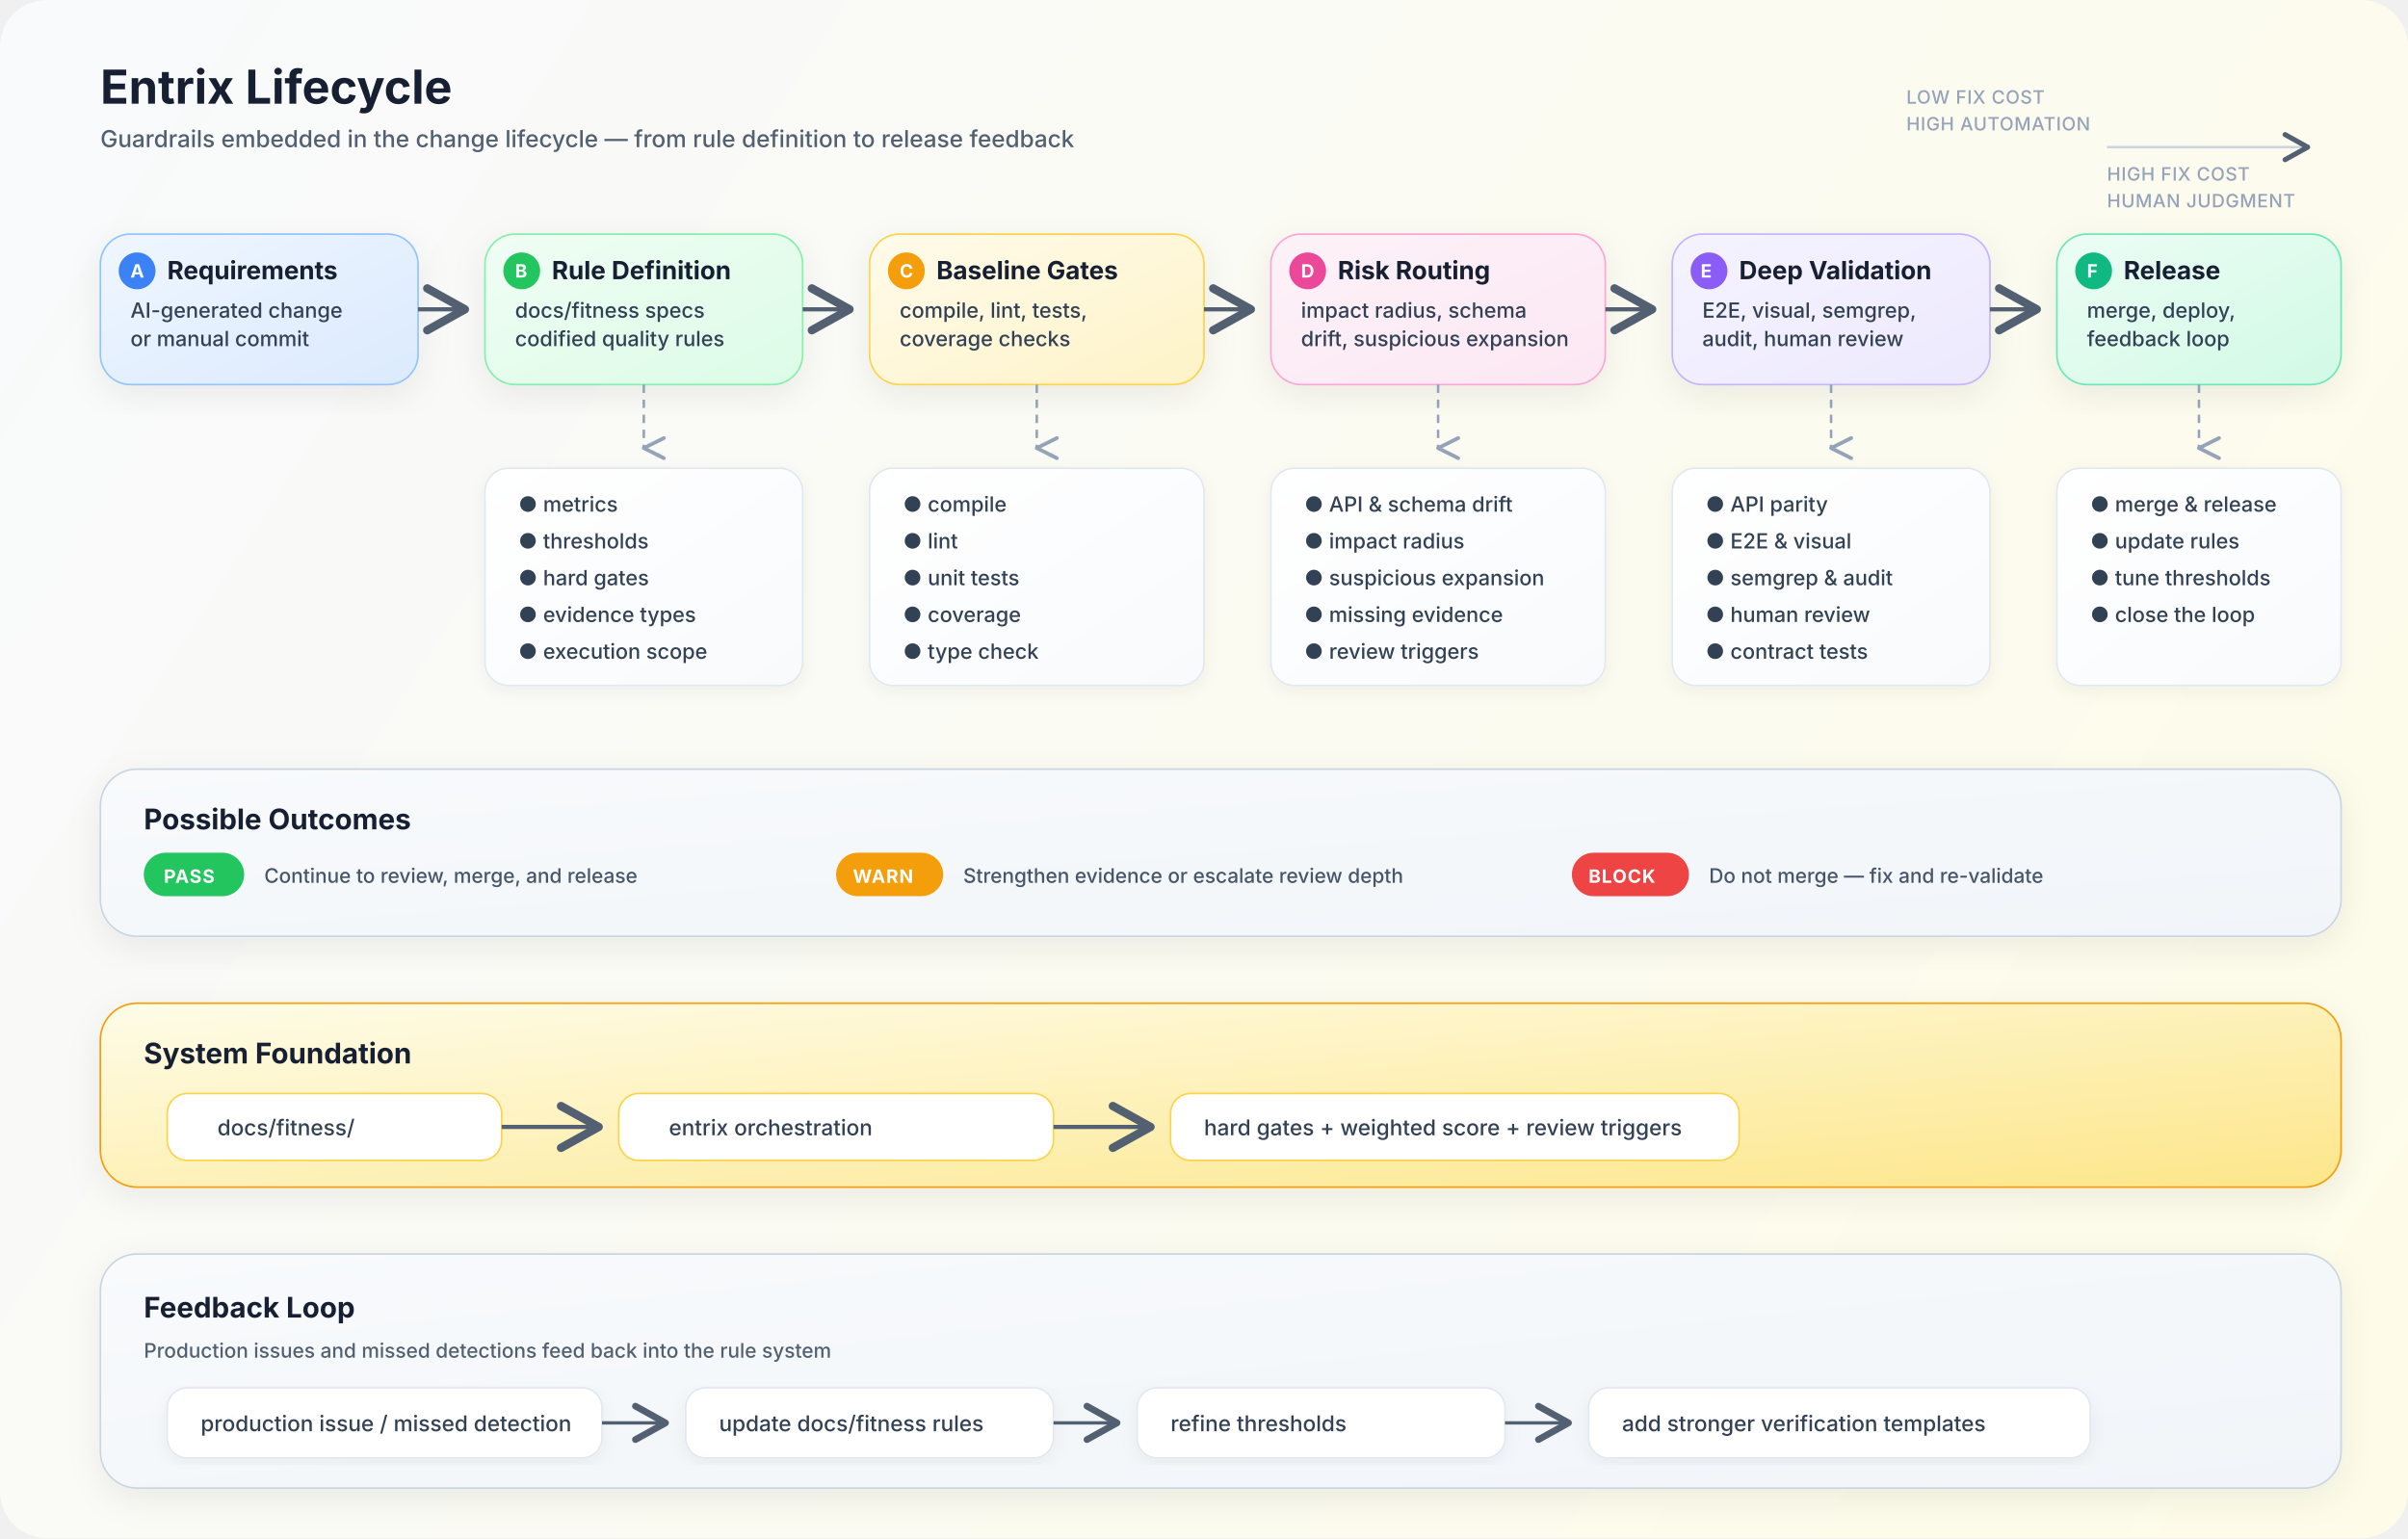
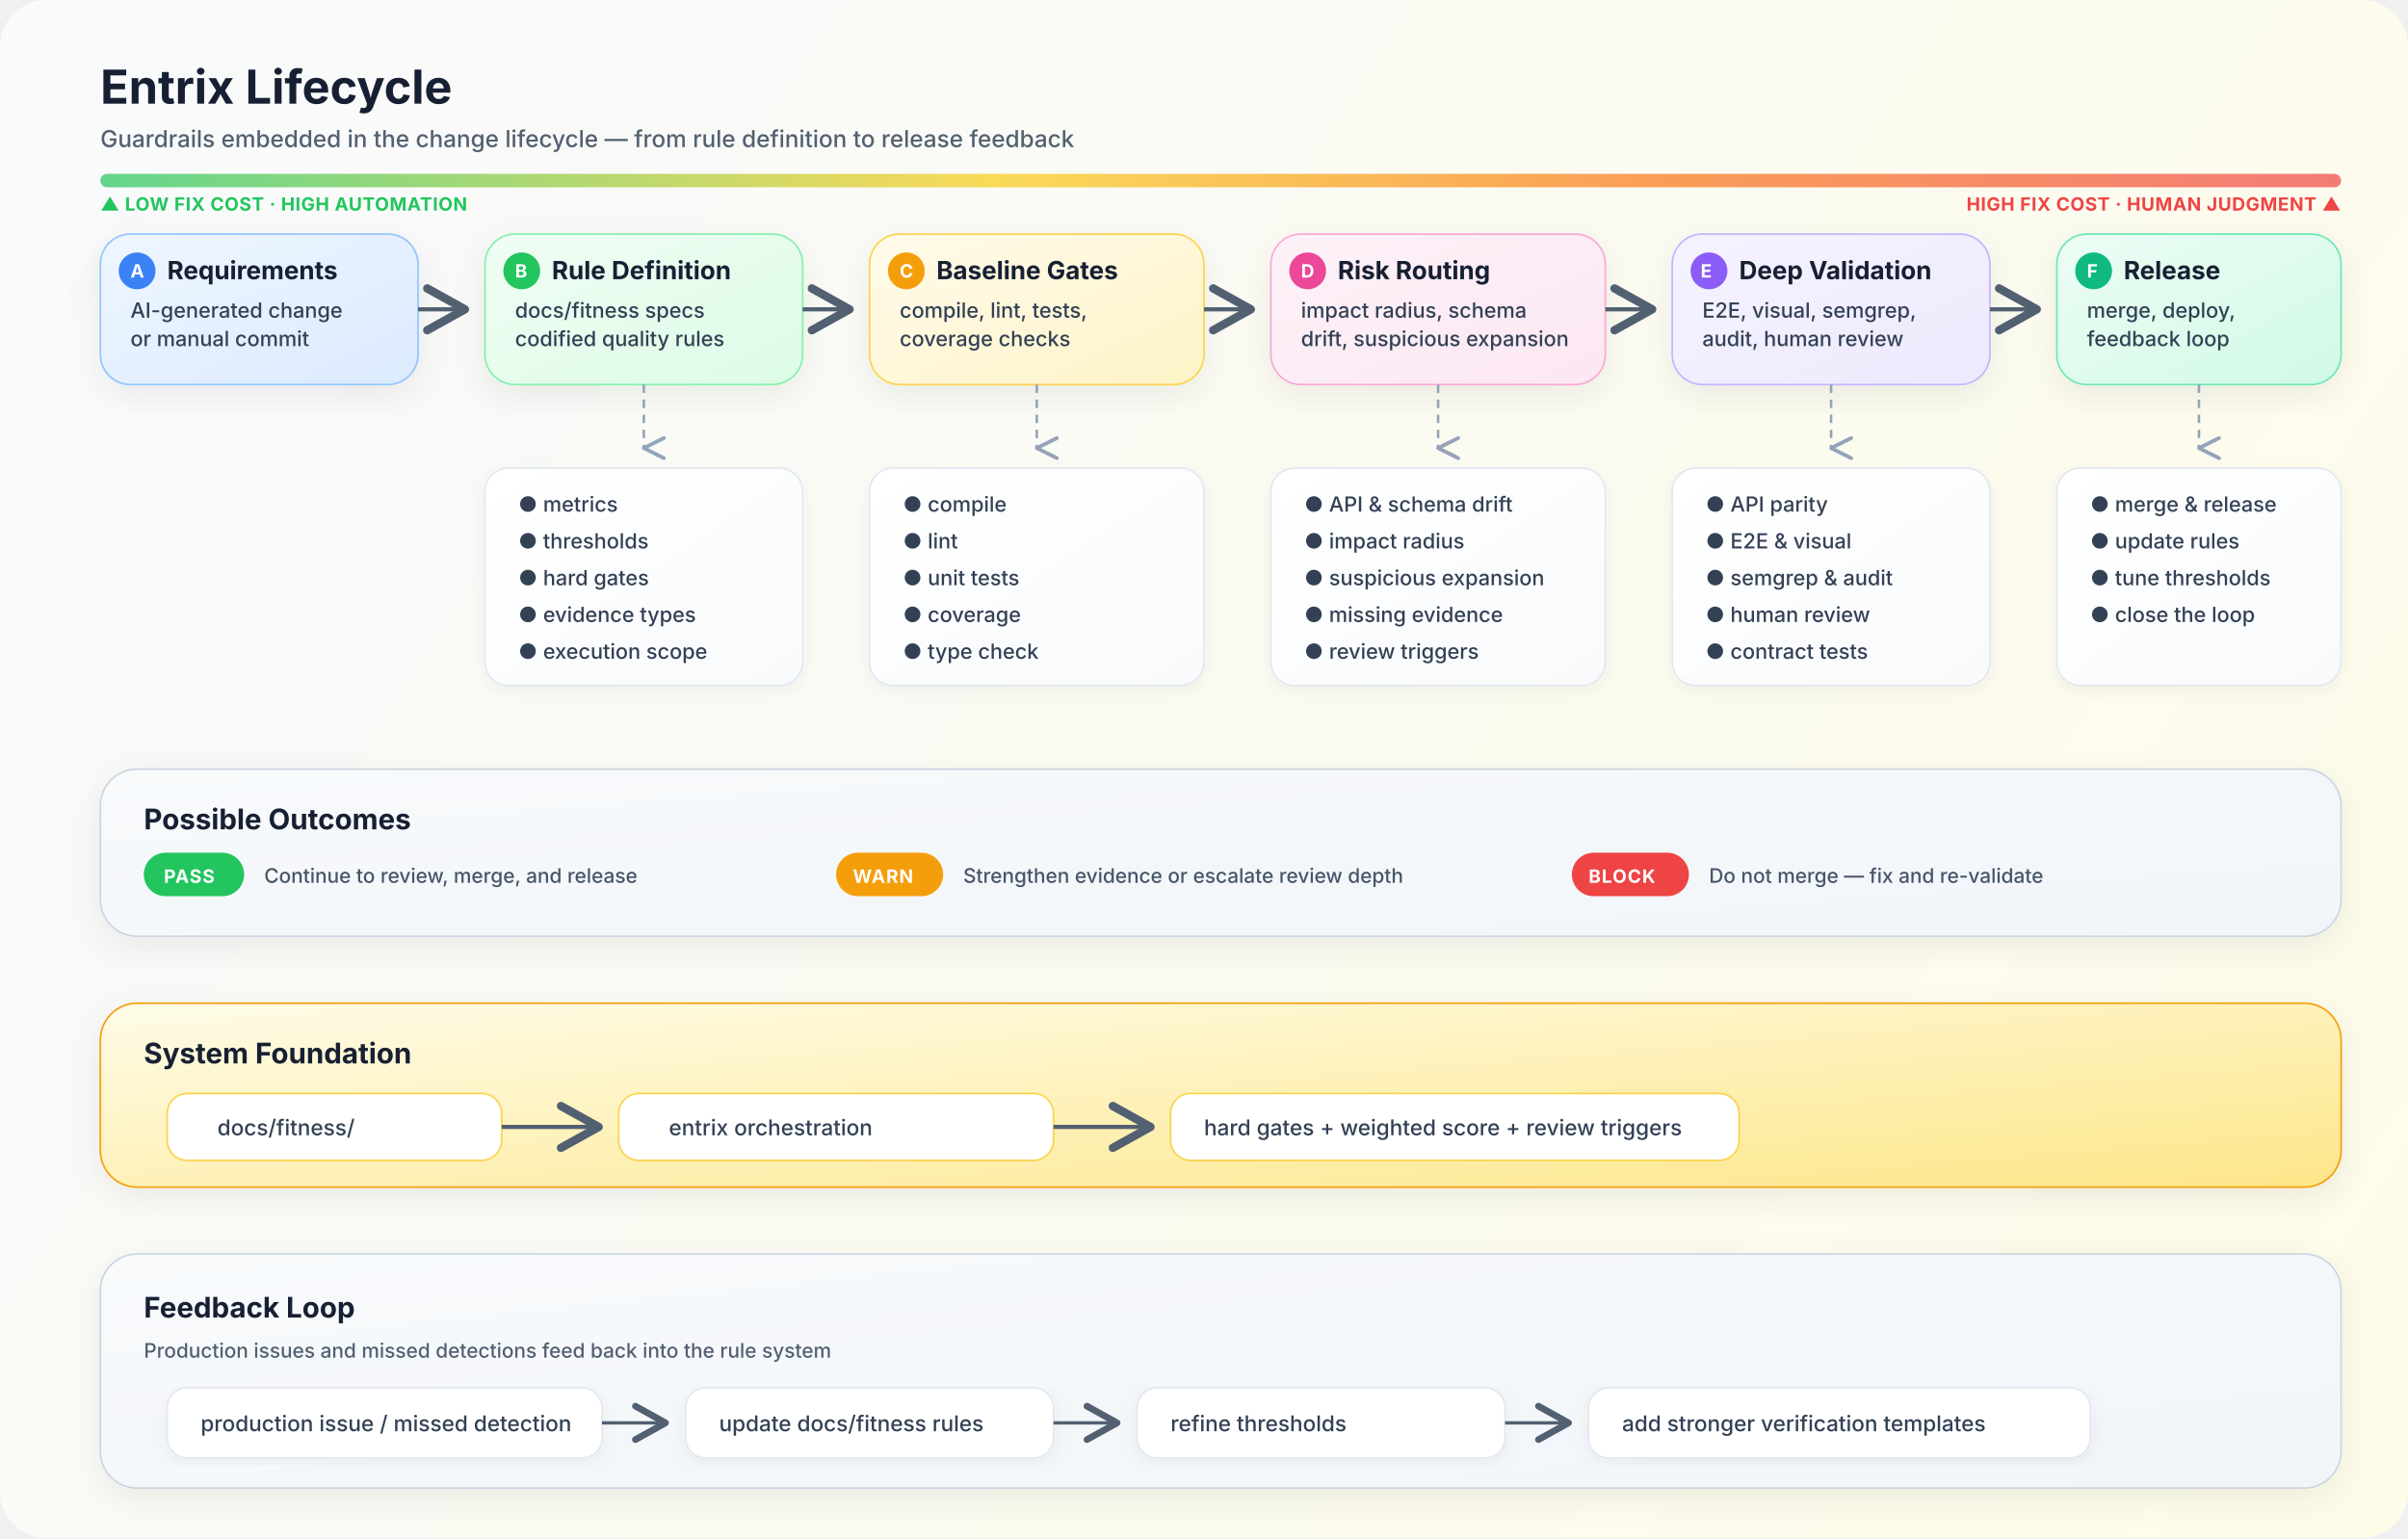
<svg xmlns="http://www.w3.org/2000/svg" width="1440" height="920" viewBox="0 0 1440 920" fill="none">
  <defs>
    <linearGradient id="bg" x1="0" y1="0" x2="1440" y2="920" gradientUnits="userSpaceOnUse">
      <stop stop-color="#f8fafc" />
      <stop offset="1" stop-color="#fefce8" />
    </linearGradient>
    <linearGradient id="stageGrad1" x1="0" y1="0" x2="1" y2="1">
      <stop stop-color="#eff6ff" />
      <stop offset="1" stop-color="#dbeafe" />
    </linearGradient>
    <linearGradient id="stageGrad2" x1="0" y1="0" x2="1" y2="1">
      <stop stop-color="#f0fdf4" />
      <stop offset="1" stop-color="#dcfce7" />
    </linearGradient>
    <linearGradient id="stageGrad3" x1="0" y1="0" x2="1" y2="1">
      <stop stop-color="#fffbeb" />
      <stop offset="1" stop-color="#fef3c7" />
    </linearGradient>
    <linearGradient id="stageGrad4" x1="0" y1="0" x2="1" y2="1">
      <stop stop-color="#fdf2f8" />
      <stop offset="1" stop-color="#fce7f3" />
    </linearGradient>
    <linearGradient id="stageGrad5" x1="0" y1="0" x2="1" y2="1">
      <stop stop-color="#f5f3ff" />
      <stop offset="1" stop-color="#ede9fe" />
    </linearGradient>
    <linearGradient id="stageGrad6" x1="0" y1="0" x2="1" y2="1">
      <stop stop-color="#ecfdf5" />
      <stop offset="1" stop-color="#d1fae5" />
    </linearGradient>
    <linearGradient id="detailGrad" x1="0" y1="0" x2="1" y2="1">
      <stop stop-color="#ffffff" />
      <stop offset="1" stop-color="#f8fafc" />
    </linearGradient>
    <linearGradient id="outcomeGrad" x1="0" y1="0" x2="1" y2="1">
      <stop stop-color="#f8fafc" />
      <stop offset="1" stop-color="#f1f5f9" />
    </linearGradient>
    <linearGradient id="foundationGrad" x1="0" y1="0" x2="1" y2="1">
      <stop stop-color="#fefce8" />
      <stop offset="1" stop-color="#fde68a" />
    </linearGradient>
    <filter id="shadow" x="-20%" y="-20%" width="140%" height="140%">
      <feDropShadow dx="0" dy="6" stdDeviation="10" flood-color="#0F172A" flood-opacity="0.07" />
    </filter>
    <filter id="shadowSm" x="-10%" y="-10%" width="120%" height="120%">
      <feDropShadow dx="0" dy="3" stdDeviation="5" flood-color="#0F172A" flood-opacity="0.05" />
    </filter>
    <marker id="arrow" markerWidth="12" markerHeight="12" refX="10" refY="6" orient="auto">
      <path d="M1 1L10 6L1 11" stroke="#526071" stroke-width="2" stroke-linecap="round" stroke-linejoin="round" />
    </marker>
    <marker id="arrowDown" markerWidth="10" markerHeight="10" refX="5" refY="9" orient="auto">
      <path d="M1 1L5 9L9 1" stroke="#94a3b8" stroke-width="1.5" stroke-linecap="round" stroke-linejoin="round" fill="none" />
    </marker>
    <style>
      .title { font: 700 28px ui-sans-serif, -apple-system, BlinkMacSystemFont, "Segoe UI", sans-serif; fill: #172033; }
      .subtitle { font: 500 14px ui-sans-serif, -apple-system, BlinkMacSystemFont, "Segoe UI", sans-serif; fill: #526071; }
      .stageLabel { font: 700 15px ui-sans-serif, -apple-system, BlinkMacSystemFont, "Segoe UI", sans-serif; fill: #172033; }
      .stageNum { font: 700 11px ui-sans-serif, -apple-system, BlinkMacSystemFont, "Segoe UI", sans-serif; fill: #FFFFFF; letter-spacing: 0.05em; }
      .detailText { font: 500 12.5px ui-sans-serif, -apple-system, BlinkMacSystemFont, "Segoe UI", sans-serif; fill: #334155; }
      .sectionTitle { font: 700 17px ui-sans-serif, -apple-system, BlinkMacSystemFont, "Segoe UI", sans-serif; fill: #172033; }
      .body { font: 500 13px ui-sans-serif, -apple-system, BlinkMacSystemFont, "Segoe UI", sans-serif; fill: #334155; }
      .small { font: 500 12px ui-sans-serif, -apple-system, BlinkMacSystemFont, "Segoe UI", sans-serif; fill: #526071; }
      .outcomeLabel { font: 700 13px ui-sans-serif, -apple-system, BlinkMacSystemFont, "Segoe UI", sans-serif; }
      .outcomeBody { font: 500 12px ui-sans-serif, -apple-system, BlinkMacSystemFont, "Segoe UI", sans-serif; fill: #475569; }
      .costLabel { font: 500 11px ui-sans-serif, -apple-system, BlinkMacSystemFont, "Segoe UI", sans-serif; fill: #94a3b8; letter-spacing: 0.03em; }
    </style>
  </defs>
  <rect width="1440" height="920" rx="28" fill="url(#bg)" />
  <text x="60" y="62" class="title">Entrix Lifecycle</text>
  <text x="60" y="88" class="subtitle">Guardrails embedded in the change lifecycle — from rule definition to release feedback</text>
-   <text x="1140" y="62" class="costLabel">LOW FIX COST</text>
-   <text x="1140" y="78" class="costLabel">HIGH AUTOMATION</text>
-   <line x1="1260" y1="88" x2="1380" y2="88" stroke="#cbd5e1" stroke-width="1.5" marker-end="url(#arrow)" />
-   <text x="1260" y="108" class="costLabel">HIGH FIX COST</text>
-   <text x="1260" y="124" class="costLabel">HUMAN JUDGMENT</text>
+   <defs>
+     <linearGradient id="costBar" x1="0" y1="0" x2="1" y2="0">
+       <stop offset="0%" stop-color="#22c55e" />
+       <stop offset="40%" stop-color="#facc15" />
+       <stop offset="70%" stop-color="#f97316" />
+       <stop offset="100%" stop-color="#ef4444" />
+     </linearGradient>
+   </defs>
+   <rect x="60" y="104" width="1340" height="8" rx="4" fill="url(#costBar)" opacity="0.7" />
+   <text x="60" y="126" class="costLabel" style="fill:#22c55e; font-weight:700">▲ LOW FIX COST · HIGH AUTOMATION</text>
+   <text x="1400" y="126" class="costLabel" style="fill:#ef4444; font-weight:700; text-anchor:end">HIGH FIX COST · HUMAN JUDGMENT ▲</text>
  <rect x="60" y="140" width="190" height="90" rx="18" fill="url(#stageGrad1)" stroke="#93c5fd" filter="url(#shadow)" />
  <circle cx="82" cy="162" r="11" fill="#3b82f6" />
  <text x="78" y="166" class="stageNum">A</text>
  <text x="100" y="167" class="stageLabel">Requirements</text>
  <text x="78" y="190" class="detailText">AI-generated change</text>
  <text x="78" y="207" class="detailText">or manual commit</text>
  <path d="M250 185H278" stroke="#526071" stroke-width="2.5" marker-end="url(#arrow)" />
  <rect x="290" y="140" width="190" height="90" rx="18" fill="url(#stageGrad2)" stroke="#86efac" filter="url(#shadow)" />
  <circle cx="312" cy="162" r="11" fill="#22c55e" />
  <text x="308" y="166" class="stageNum">B</text>
  <text x="330" y="167" class="stageLabel">Rule Definition</text>
  <text x="308" y="190" class="detailText">docs/fitness specs</text>
  <text x="308" y="207" class="detailText">codified quality rules</text>
  <path d="M480 185H508" stroke="#526071" stroke-width="2.5" marker-end="url(#arrow)" />
  <rect x="520" y="140" width="200" height="90" rx="18" fill="url(#stageGrad3)" stroke="#fcd34d" filter="url(#shadow)" />
  <circle cx="542" cy="162" r="11" fill="#f59e0b" />
  <text x="538" y="166" class="stageNum">C</text>
  <text x="560" y="167" class="stageLabel">Baseline Gates</text>
  <text x="538" y="190" class="detailText">compile, lint, tests,</text>
  <text x="538" y="207" class="detailText">coverage checks</text>
  <path d="M720 185H748" stroke="#526071" stroke-width="2.5" marker-end="url(#arrow)" />
  <rect x="760" y="140" width="200" height="90" rx="18" fill="url(#stageGrad4)" stroke="#f9a8d4" filter="url(#shadow)" />
  <circle cx="782" cy="162" r="11" fill="#ec4899" />
  <text x="778" y="166" class="stageNum">D</text>
  <text x="800" y="167" class="stageLabel">Risk Routing</text>
  <text x="778" y="190" class="detailText">impact radius, schema</text>
  <text x="778" y="207" class="detailText">drift, suspicious expansion</text>
  <path d="M960 185H988" stroke="#526071" stroke-width="2.5" marker-end="url(#arrow)" />
  <rect x="1000" y="140" width="190" height="90" rx="18" fill="url(#stageGrad5)" stroke="#c4b5fd" filter="url(#shadow)" />
  <circle cx="1022" cy="162" r="11" fill="#8b5cf6" />
  <text x="1017" y="166" class="stageNum">E</text>
  <text x="1040" y="167" class="stageLabel">Deep Validation</text>
  <text x="1018" y="190" class="detailText">E2E, visual, semgrep,</text>
  <text x="1018" y="207" class="detailText">audit, human review</text>
  <path d="M1190 185H1218" stroke="#526071" stroke-width="2.5" marker-end="url(#arrow)" />
  <rect x="1230" y="140" width="170" height="90" rx="18" fill="url(#stageGrad6)" stroke="#6ee7b7" filter="url(#shadow)" />
  <circle cx="1252" cy="162" r="11" fill="#10b981" />
  <text x="1248" y="166" class="stageNum">F</text>
  <text x="1270" y="167" class="stageLabel">Release</text>
  <text x="1248" y="190" class="detailText">merge, deploy,</text>
  <text x="1248" y="207" class="detailText">feedback loop</text>
  <path d="M385 230V268" stroke="#94a3b8" stroke-width="1.5" stroke-dasharray="5 4" marker-end="url(#arrowDown)" />
  <path d="M620 230V268" stroke="#94a3b8" stroke-width="1.5" stroke-dasharray="5 4" marker-end="url(#arrowDown)" />
  <path d="M860 230V268" stroke="#94a3b8" stroke-width="1.5" stroke-dasharray="5 4" marker-end="url(#arrowDown)" />
  <path d="M1095 230V268" stroke="#94a3b8" stroke-width="1.5" stroke-dasharray="5 4" marker-end="url(#arrowDown)" />
  <path d="M1315 230V268" stroke="#94a3b8" stroke-width="1.5" stroke-dasharray="5 4" marker-end="url(#arrowDown)" />
  <rect x="290" y="280" width="190" height="130" rx="14" fill="url(#detailGrad)" stroke="#e2e8f0" filter="url(#shadowSm)" />
  <text x="310" y="306" class="detailText">● metrics</text>
  <text x="310" y="328" class="detailText">● thresholds</text>
  <text x="310" y="350" class="detailText">● hard gates</text>
  <text x="310" y="372" class="detailText">● evidence types</text>
  <text x="310" y="394" class="detailText">● execution scope</text>
  <rect x="520" y="280" width="200" height="130" rx="14" fill="url(#detailGrad)" stroke="#e2e8f0" filter="url(#shadowSm)" />
  <text x="540" y="306" class="detailText">● compile</text>
  <text x="540" y="328" class="detailText">● lint</text>
  <text x="540" y="350" class="detailText">● unit tests</text>
  <text x="540" y="372" class="detailText">● coverage</text>
  <text x="540" y="394" class="detailText">● type check</text>
  <rect x="760" y="280" width="200" height="130" rx="14" fill="url(#detailGrad)" stroke="#e2e8f0" filter="url(#shadowSm)" />
  <text x="780" y="306" class="detailText">● API &amp; schema drift</text>
  <text x="780" y="328" class="detailText">● impact radius</text>
  <text x="780" y="350" class="detailText">● suspicious expansion</text>
  <text x="780" y="372" class="detailText">● missing evidence</text>
  <text x="780" y="394" class="detailText">● review triggers</text>
  <rect x="1000" y="280" width="190" height="130" rx="14" fill="url(#detailGrad)" stroke="#e2e8f0" filter="url(#shadowSm)" />
  <text x="1020" y="306" class="detailText">● API parity</text>
  <text x="1020" y="328" class="detailText">● E2E &amp; visual</text>
  <text x="1020" y="350" class="detailText">● semgrep &amp; audit</text>
  <text x="1020" y="372" class="detailText">● human review</text>
  <text x="1020" y="394" class="detailText">● contract tests</text>
  <rect x="1230" y="280" width="170" height="130" rx="14" fill="url(#detailGrad)" stroke="#e2e8f0" filter="url(#shadowSm)" />
  <text x="1250" y="306" class="detailText">● merge &amp; release</text>
  <text x="1250" y="328" class="detailText">● update rules</text>
  <text x="1250" y="350" class="detailText">● tune thresholds</text>
  <text x="1250" y="372" class="detailText">● close the loop</text>
  <rect x="60" y="460" width="1340" height="100" rx="22" fill="url(#outcomeGrad)" stroke="#cbd5e1" filter="url(#shadow)" />
  <text x="86" y="496" class="sectionTitle">Possible Outcomes</text>
  <rect x="86" y="510" width="60" height="26" rx="13" fill="#22c55e" />
  <text x="98" y="528" class="stageNum">PASS</text>
  <text x="158" y="528" class="outcomeBody">Continue to review, merge, and release</text>
  <rect x="500" y="510" width="64" height="26" rx="13" fill="#f59e0b" />
  <text x="510" y="528" class="stageNum">WARN</text>
  <text x="576" y="528" class="outcomeBody">Strengthen evidence or escalate review depth</text>
  <rect x="940" y="510" width="70" height="26" rx="13" fill="#ef4444" />
  <text x="950" y="528" class="stageNum">BLOCK</text>
  <text x="1022" y="528" class="outcomeBody">Do not merge — fix and re-validate</text>
  <rect x="60" y="600" width="1340" height="110" rx="22" fill="url(#foundationGrad)" stroke="#f59e0b" filter="url(#shadow)" />
  <text x="86" y="636" class="sectionTitle">System Foundation</text>
  <rect x="100" y="654" width="200" height="40" rx="12" fill="#FFFFFF" stroke="#fcd34d" />
  <text x="130" y="679" class="body">docs/fitness/</text>
  <path d="M300 674H358" stroke="#526071" stroke-width="2.5" marker-end="url(#arrow)" />
  <rect x="370" y="654" width="260" height="40" rx="12" fill="#FFFFFF" stroke="#fcd34d" />
  <text x="400" y="679" class="body">entrix orchestration</text>
  <path d="M630 674H688" stroke="#526071" stroke-width="2.5" marker-end="url(#arrow)" />
  <rect x="700" y="654" width="340" height="40" rx="12" fill="#FFFFFF" stroke="#fcd34d" />
  <text x="720" y="679" class="body">hard gates + weighted score + review triggers</text>
  <rect x="60" y="750" width="1340" height="140" rx="22" fill="url(#outcomeGrad)" stroke="#cbd5e1" filter="url(#shadow)" />
  <text x="86" y="788" class="sectionTitle">Feedback Loop</text>
  <text x="86" y="812" class="small">Production issues and missed detections feed back into the rule system</text>
  <rect x="100" y="830" width="260" height="42" rx="12" fill="#FFFFFF" stroke="#e2e8f0" filter="url(#shadowSm)" />
  <text x="120" y="856" class="body">production issue / missed detection</text>
  <path d="M360 851H398" stroke="#526071" stroke-width="2" marker-end="url(#arrow)" />
  <rect x="410" y="830" width="220" height="42" rx="12" fill="#FFFFFF" stroke="#e2e8f0" filter="url(#shadowSm)" />
  <text x="430" y="856" class="body">update docs/fitness rules</text>
  <path d="M630 851H668" stroke="#526071" stroke-width="2" marker-end="url(#arrow)" />
  <rect x="680" y="830" width="220" height="42" rx="12" fill="#FFFFFF" stroke="#e2e8f0" filter="url(#shadowSm)" />
  <text x="700" y="856" class="body">refine thresholds</text>
  <path d="M900 851H938" stroke="#526071" stroke-width="2" marker-end="url(#arrow)" />
  <rect x="950" y="830" width="300" height="42" rx="12" fill="#FFFFFF" stroke="#e2e8f0" filter="url(#shadowSm)" />
  <text x="970" y="856" class="body">add stronger verification templates</text>
</svg>
